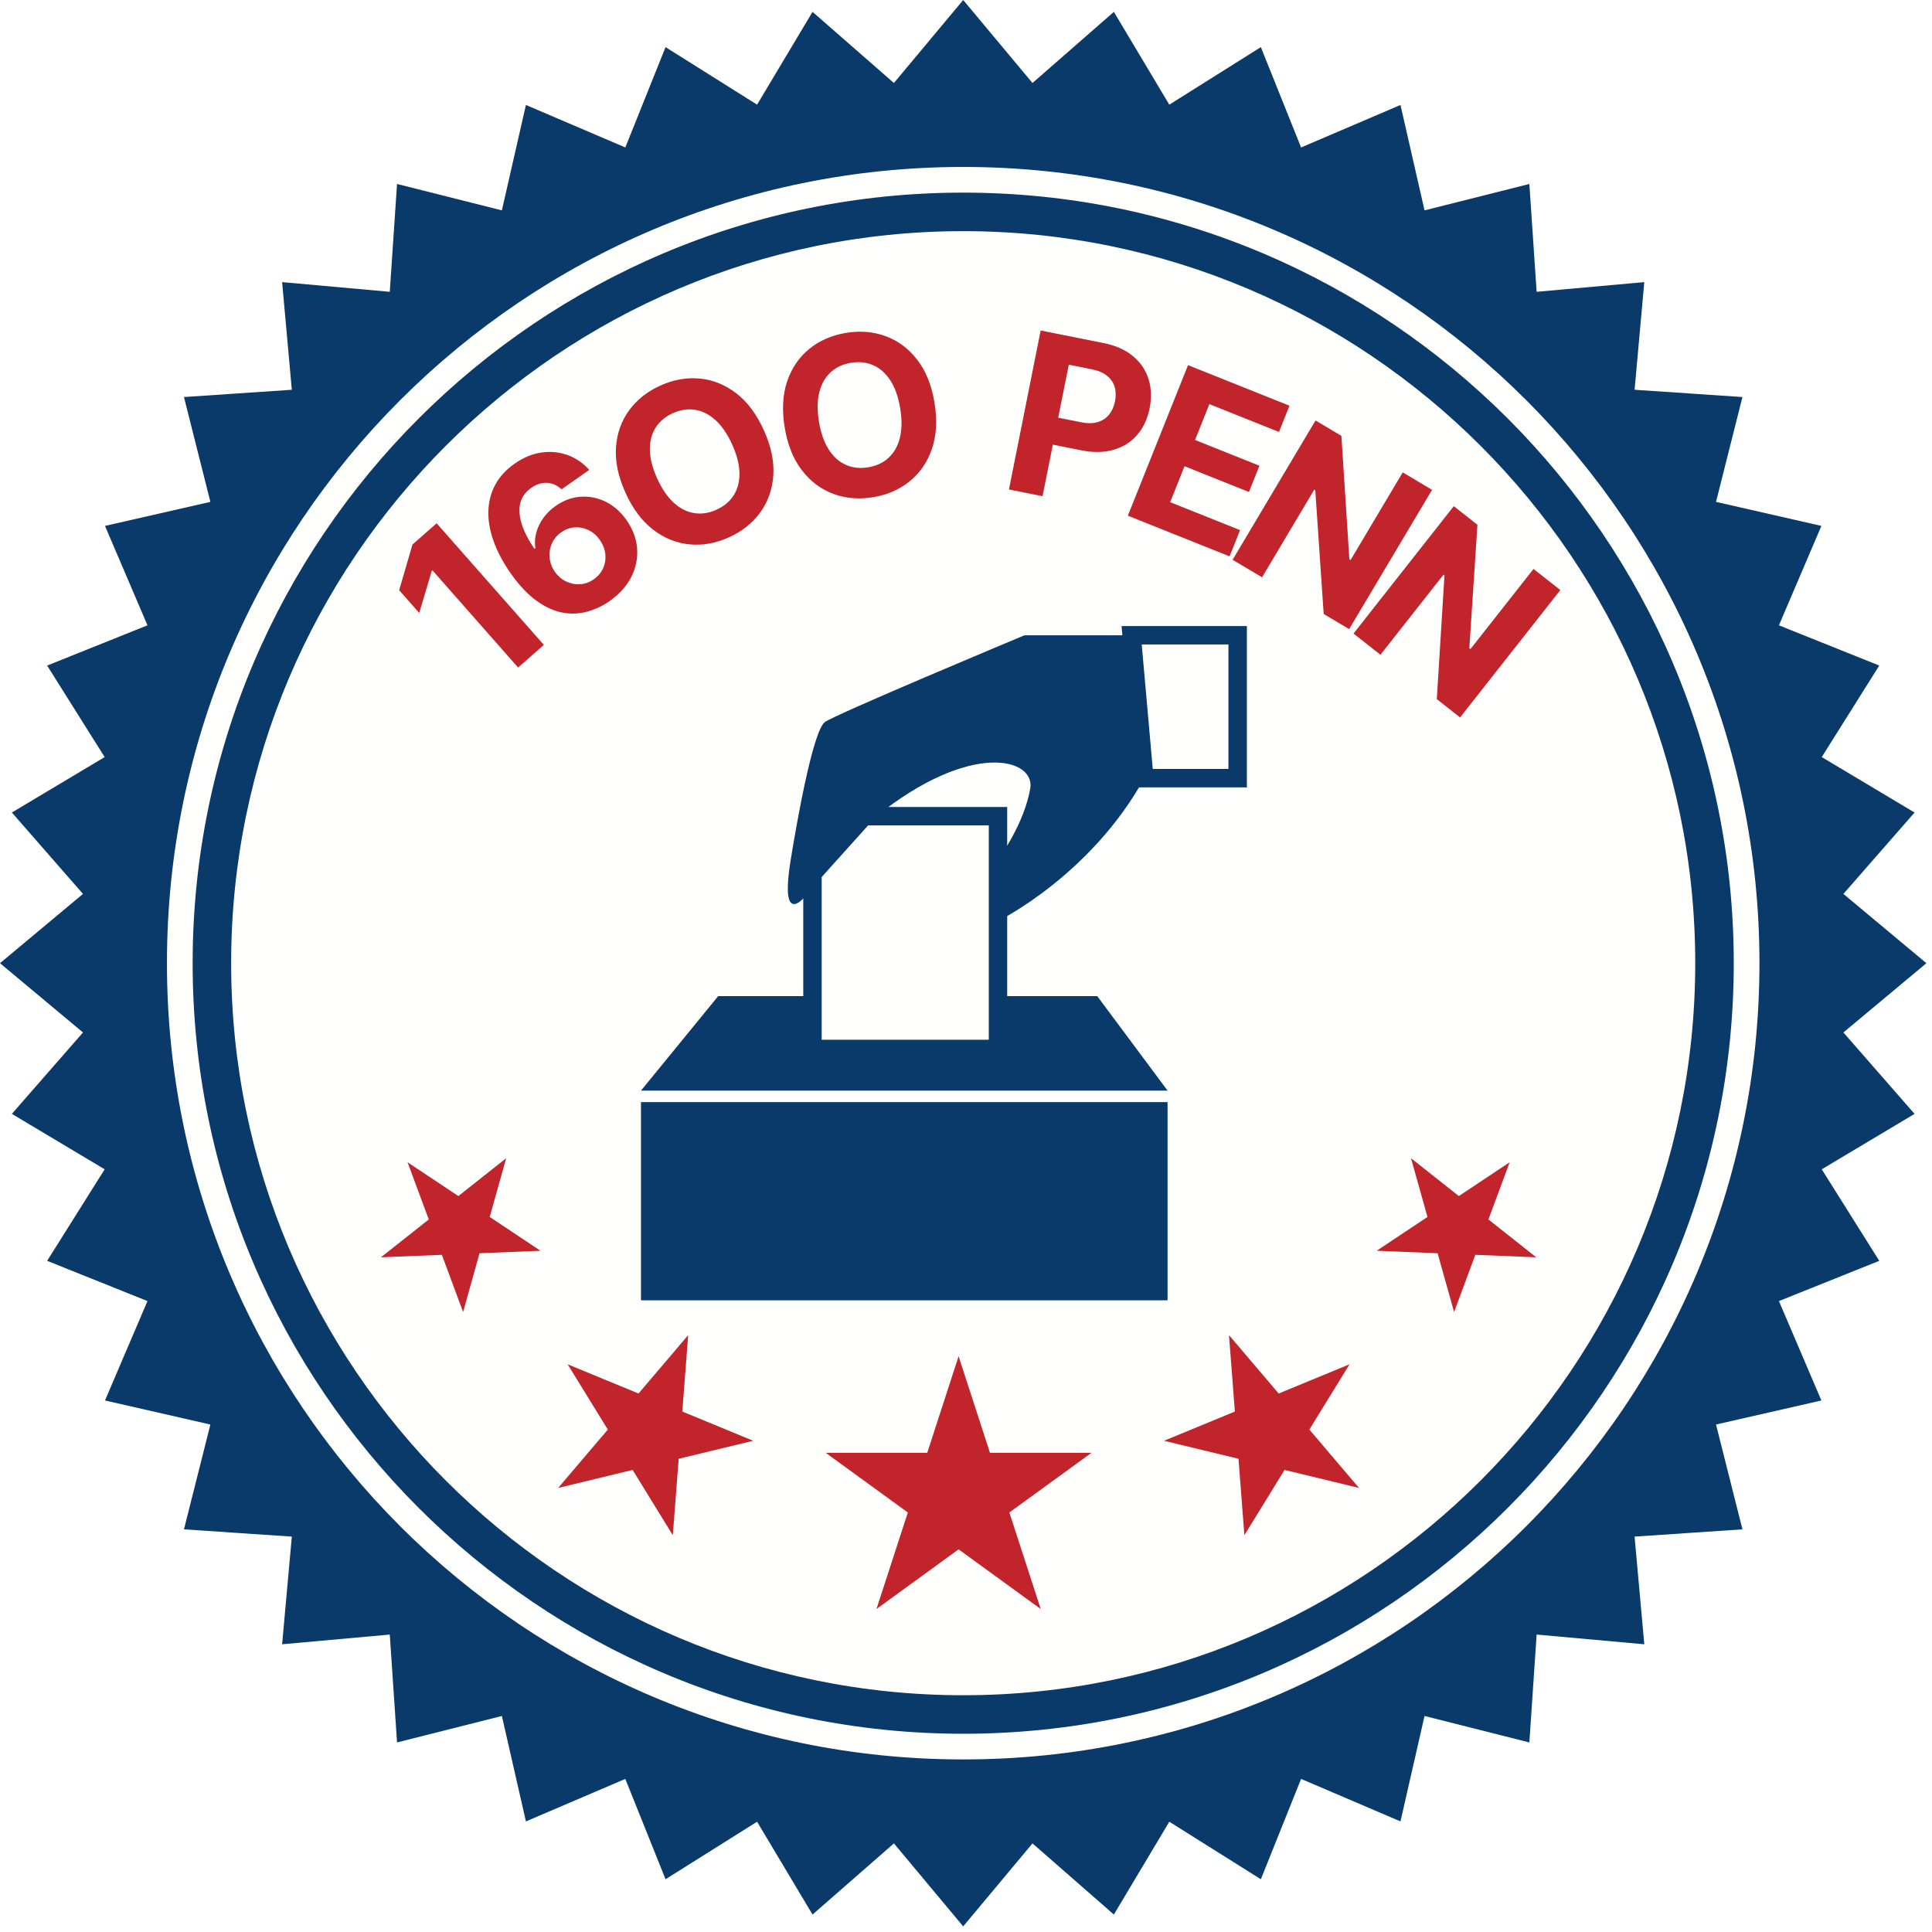
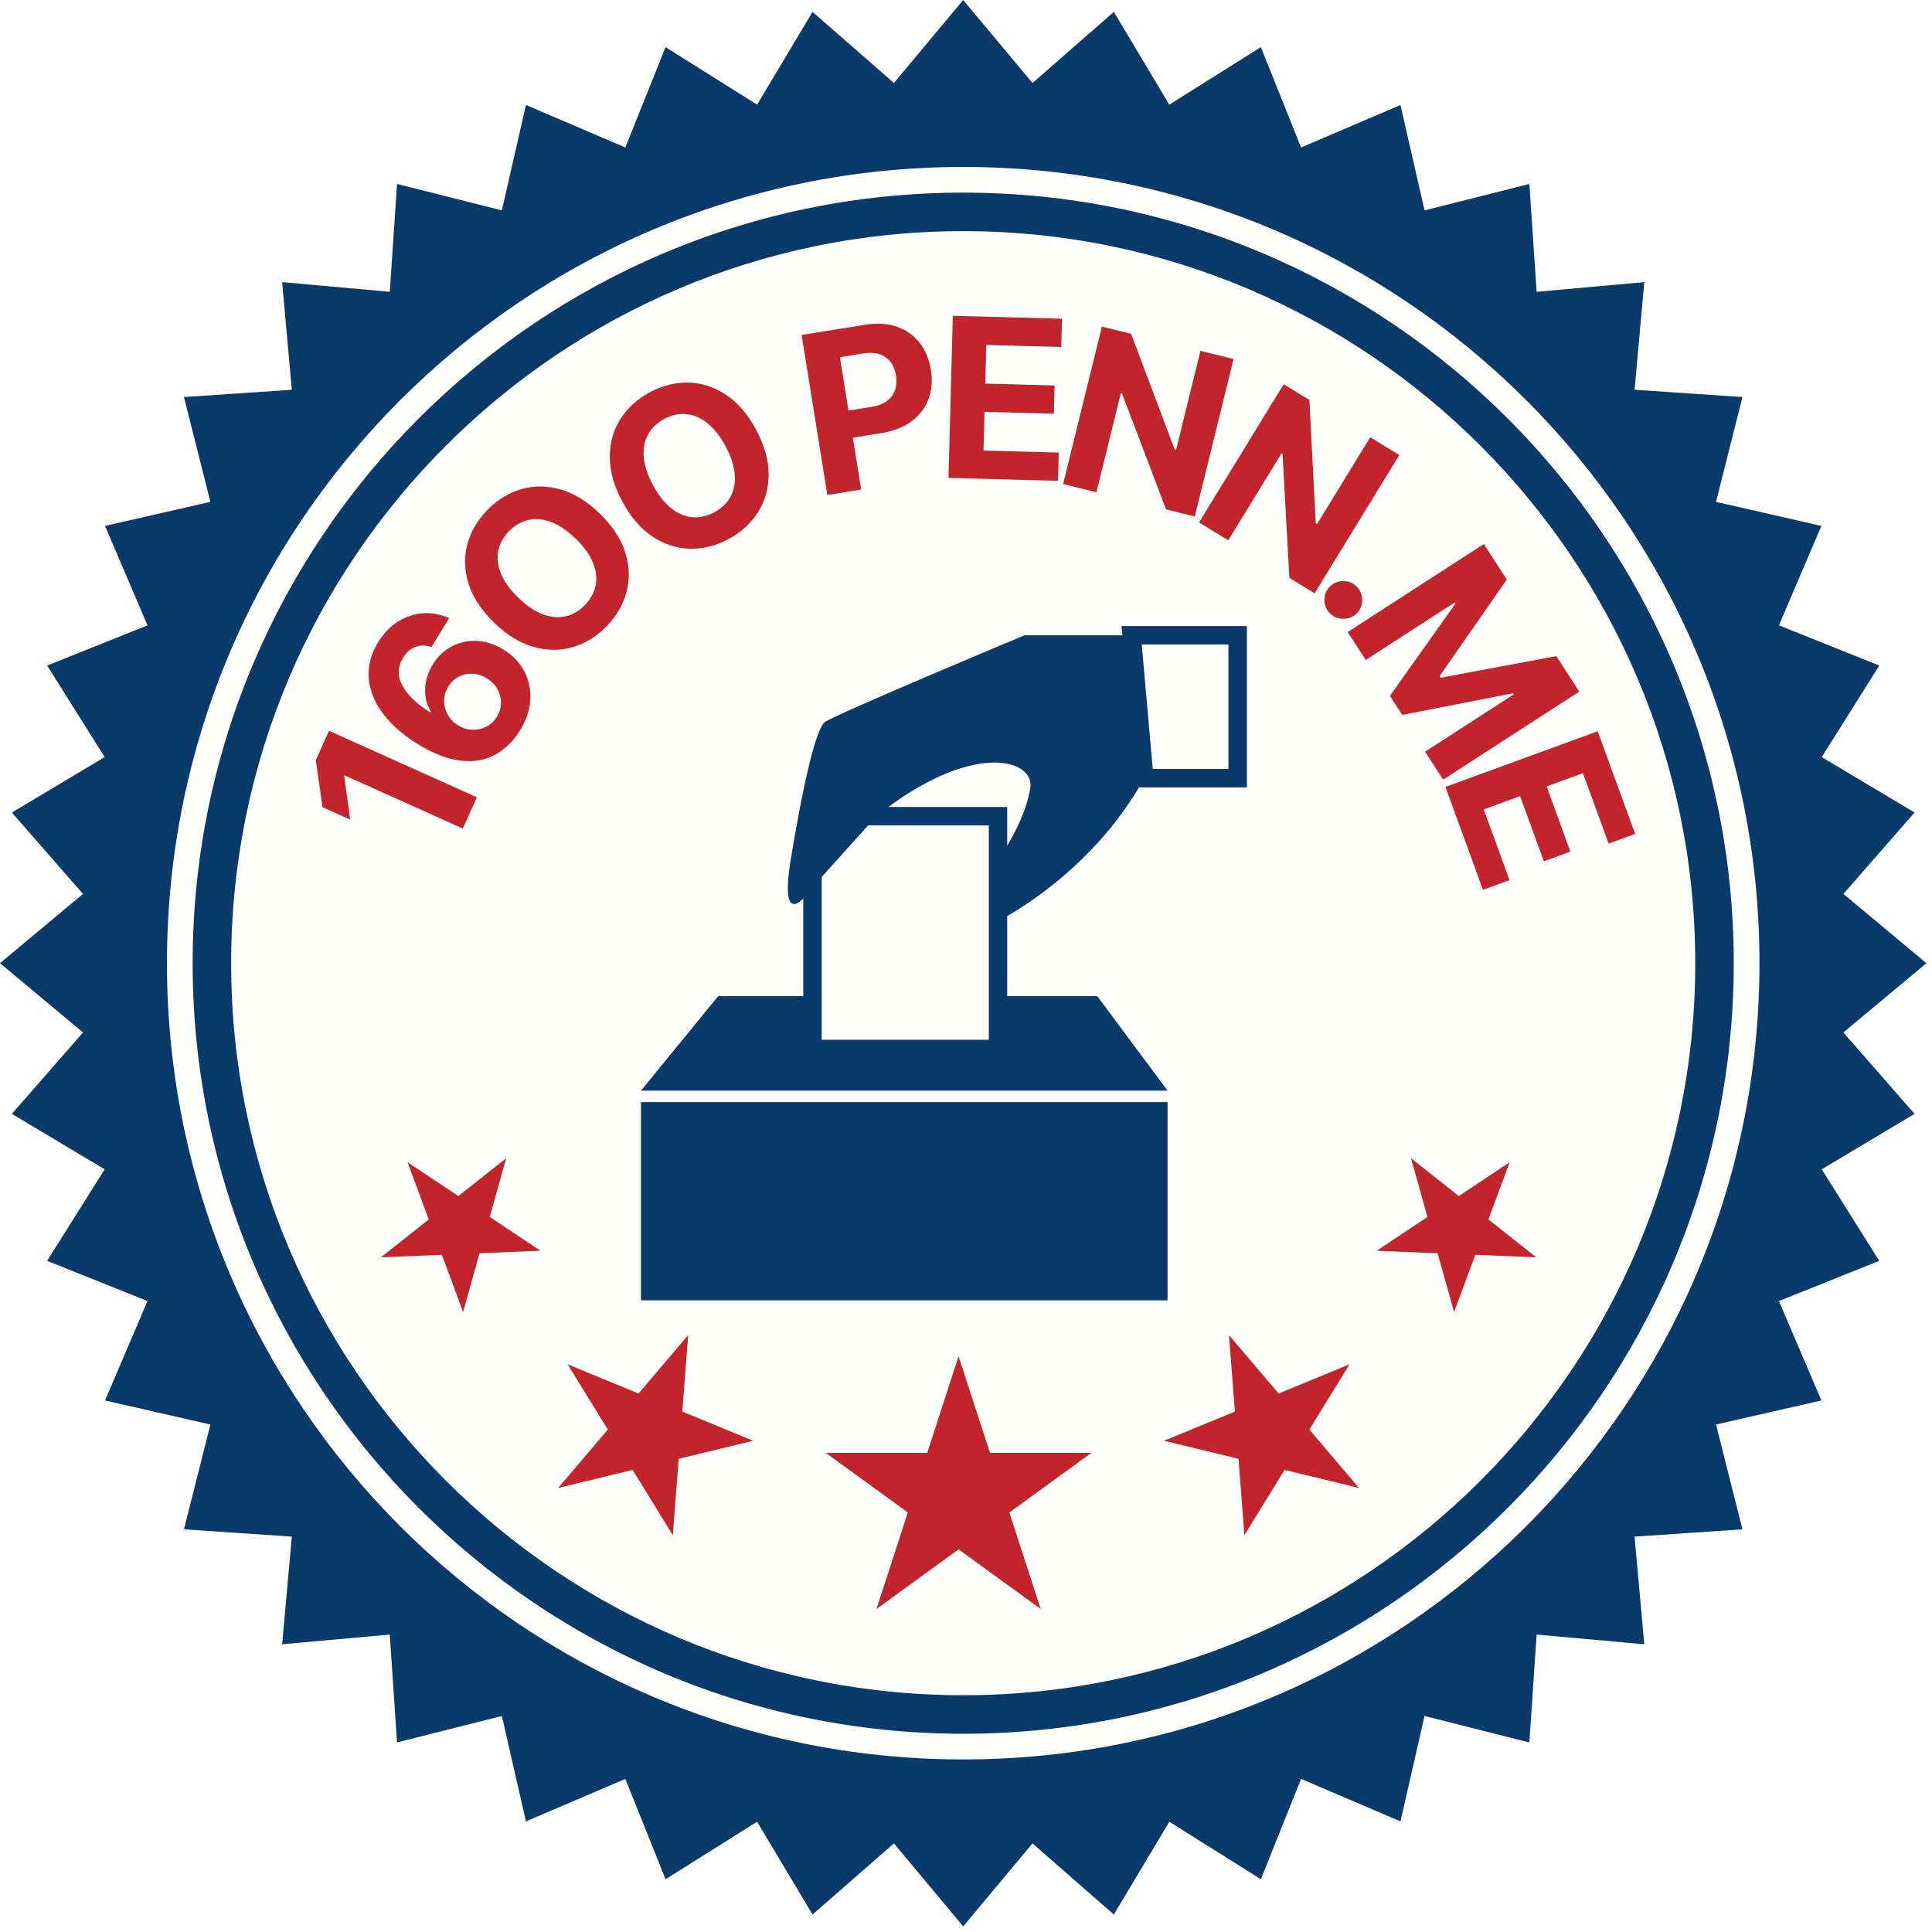
<svg xmlns="http://www.w3.org/2000/svg" width="104px" height="104px" viewBox="0 0 104 104" version="1.1">
  <g id="Page-1" stroke="none" stroke-width="1" fill="none" fill-rule="evenodd">
    <g id="pin1">
      <polyline id="Fill-87" fill="#0A3A69" points="51.849 0 55.579 4.468 59.96 0.639 62.944 5.634 67.872 2.537 70.038 7.938 75.388 5.651 76.683 11.324 82.326 9.903 82.717 15.708 88.513 15.187 87.99 20.981 93.796 21.373 92.374 27.016 98.046 28.31 95.76 33.661 101.161 35.827 98.065 40.754 103.061 43.738 99.231 48.12 103.698 51.849 99.231 55.578 103.061 59.96 98.065 62.944 101.161 67.871 95.76 70.037 98.046 75.388 92.374 76.683 93.796 82.325 87.99 82.716 88.513 88.512 82.717 87.989 82.326 93.796 76.683 92.372 75.388 98.047 70.038 95.759 67.872 101.16 62.944 98.064 59.96 103.06 55.579 99.231 51.849 103.697 48.12 99.231 43.739 103.06 40.754 98.064 35.827 101.16 33.661 95.759 28.311 98.047 27.016 92.372 21.373 93.796 20.982 87.989 15.187 88.512 15.709 82.716 9.903 82.325 11.325 76.683 5.652 75.388 7.939 70.037 2.538 67.871 5.634 62.944 0.639 59.96 4.467 55.578 0 51.849 4.467 48.12 0.639 43.738 5.634 40.754 2.538 35.827 7.939 33.661 5.652 28.31 11.325 27.016 9.903 21.373 15.709 20.981 15.187 15.187 20.982 15.708 21.373 9.903 27.016 11.324 28.311 5.651 33.661 7.938 35.827 2.537 40.754 5.634 43.739 0.639 48.12 4.468 51.849 0" />
      <path d="M94.712,51.849 C94.712,75.521 75.522,94.711 51.849,94.711 C28.177,94.711 8.987,75.521 8.987,51.849 C8.987,28.177 28.177,8.987 51.849,8.987 C75.522,8.987 94.712,28.177 94.712,51.849" id="Fill-88" fill="#FFFFFE" />
      <polygon id="Fill-89" fill="#0A3A69" points="34.505 69.996 62.85 69.996 62.85 59.327 34.505 59.327" />
      <path d="M60.917,34.197 L55.149,34.197 C55.149,34.197 44.82,38.51 44.388,38.88 C43.736,39.439 42.868,44.394 42.558,46.323 C41.876,50.572 43.749,47.747 43.749,47.747 L47.178,43.935 C52.295,39.842 55.737,40.835 55.459,42.446 C55.132,44.337 53.815,46.138 53.815,46.138 L53.722,49.58 C53.722,49.58 58.685,47.161 61.6,41.889 L60.917,34.197" id="Fill-90" fill="#0A3A69" />
      <polyline id="Fill-91" fill="#0A3A69" points="59.065 53.622 53.722 53.622 53.722 56.465 43.736 56.465 43.736 53.622 38.66 53.622 34.505 58.708 62.851 58.708 59.065 53.622" />
      <path d="M44.232,55.97 L53.227,55.97 L53.227,44.432 L44.232,44.432 L44.232,55.97 Z M43.24,56.961 L54.218,56.961 L54.218,43.44 L43.24,43.44 L43.24,56.961 Z" id="Fill-92" fill="#0A3A69" />
      <path d="M62.054,41.393 L66.127,41.393 L66.127,34.693 L61.459,34.693 L62.054,41.393 Z M67.12,42.385 L61.145,42.385 L60.374,33.701 L67.12,33.701 L67.12,42.385 L67.12,42.385 Z" id="Fill-93" fill="#0A3A69" />
      <path d="M51.849,12.443 C30.121,12.443 12.443,30.121 12.443,51.849 C12.443,73.577 30.121,91.255 51.849,91.255 C73.577,91.255 91.255,73.577 91.255,51.849 C91.255,30.121 73.577,12.443 51.849,12.443 Z M51.849,93.329 C28.977,93.329 10.37,74.721 10.37,51.849 C10.37,28.977 28.977,10.369 51.849,10.369 C74.722,10.369 93.329,28.977 93.329,51.849 C93.329,74.721 74.722,93.329 51.849,93.329 L51.849,93.329 Z" id="Fill-94" fill="#0A3A69" />
      <polyline id="Fill-106" fill="#C1242B" points="51.601 73.008 53.291 78.205 58.755 78.205 54.334 81.417 56.023 86.614 51.601 83.402 47.18 86.614 48.869 81.417 44.448 78.205 49.913 78.205 51.601 73.008" />
      <polyline id="Fill-107" fill="#C1242B" points="66.157 71.87 68.831 75.013 72.646 73.44 70.483 76.954 73.157 80.097 69.147 79.126 66.985 82.641 66.669 78.526 62.659 77.557 66.474 75.984 66.157 71.87" />
      <polyline id="Fill-108" fill="#C1242B" points="37.045 71.87 34.372 75.013 30.556 73.44 32.719 76.954 30.045 80.097 34.055 79.126 36.218 82.641 36.534 78.526 40.544 77.557 36.729 75.984 37.045 71.87" />
      <polyline id="Fill-109" fill="#C1242B" points="27.248 62.347 24.673 64.384 21.939 62.565 23.081 65.644 20.505 67.681 23.786 67.547 24.929 70.626 25.814 67.463 29.095 67.329 26.362 65.509 27.248 62.347" />
      <polyline id="Fill-110" fill="#C1242B" points="75.955 62.347 78.53 64.384 81.265 62.565 80.122 65.644 82.697 67.681 79.417 67.547 78.274 70.626 77.388 67.463 74.107 67.329 76.841 65.509 75.955 62.347" />
-       <path d="M28.833,32.259 L23.778,25.145 L22.364,26.149 L21.396,28.516 L22.343,29.85 L23.247,27.671 L23.289,27.641 L27.329,33.328 L28.833,32.259 Z M32.587,30.29 C33.154,29.978 33.589,29.59 33.891,29.124 C34.193,28.659 34.352,28.159 34.368,27.623 C34.384,27.088 34.249,26.562 33.962,26.045 C33.697,25.568 33.36,25.202 32.951,24.945 C32.542,24.688 32.102,24.551 31.631,24.535 C31.16,24.519 30.699,24.636 30.247,24.887 C29.969,25.042 29.729,25.231 29.527,25.455 C29.325,25.68 29.171,25.926 29.065,26.195 C28.959,26.463 28.912,26.742 28.923,27.032 L28.923,27.032 L28.871,27.061 C28.457,26.303 28.257,25.636 28.274,25.06 C28.29,24.484 28.546,24.058 29.043,23.782 C29.336,23.619 29.624,23.559 29.908,23.601 C30.191,23.643 30.441,23.786 30.658,24.03 L30.658,24.03 L32.249,23.146 C31.962,22.746 31.605,22.443 31.179,22.234 C30.753,22.026 30.289,21.93 29.789,21.948 C29.289,21.966 28.784,22.117 28.275,22.4 C27.803,22.662 27.429,22.991 27.152,23.387 C26.875,23.783 26.698,24.234 26.623,24.739 C26.548,25.244 26.579,25.791 26.717,26.381 C26.854,26.971 27.101,27.589 27.457,28.236 C27.848,28.933 28.26,29.474 28.694,29.86 C29.128,30.246 29.569,30.505 30.017,30.636 C30.465,30.767 30.907,30.796 31.343,30.723 C31.778,30.65 32.193,30.506 32.587,30.29 Z M31.875,29.028 C31.627,29.166 31.372,29.228 31.109,29.215 C30.846,29.202 30.602,29.124 30.376,28.984 C30.15,28.843 29.969,28.649 29.832,28.404 C29.73,28.22 29.667,28.028 29.644,27.828 C29.62,27.628 29.633,27.433 29.682,27.244 C29.731,27.054 29.815,26.881 29.934,26.723 C30.053,26.566 30.206,26.436 30.392,26.332 C30.64,26.194 30.895,26.131 31.155,26.143 C31.414,26.154 31.656,26.23 31.878,26.37 C32.1,26.509 32.282,26.706 32.422,26.959 C32.563,27.213 32.634,27.472 32.636,27.738 C32.637,28.004 32.573,28.25 32.443,28.479 C32.313,28.707 32.124,28.89 31.875,29.028 Z M39.349,27.543 C40.08,27.301 40.683,26.917 41.16,26.389 C41.636,25.862 41.94,25.225 42.071,24.478 C42.202,23.732 42.118,22.906 41.819,22.003 C41.52,21.1 41.095,20.387 40.544,19.867 C39.993,19.346 39.369,19.016 38.672,18.877 C37.975,18.738 37.261,18.79 36.53,19.032 C35.794,19.276 35.189,19.661 34.714,20.188 C34.239,20.715 33.936,21.351 33.806,22.098 C33.676,22.844 33.761,23.669 34.06,24.572 C34.358,25.473 34.782,26.184 35.332,26.705 C35.882,27.227 36.504,27.557 37.2,27.698 C37.896,27.839 38.613,27.787 39.349,27.543 Z M38.836,25.994 C38.412,26.134 38.008,26.153 37.624,26.05 C37.24,25.946 36.894,25.723 36.587,25.378 C36.28,25.034 36.03,24.569 35.836,23.984 C35.642,23.399 35.566,22.877 35.607,22.417 C35.648,21.958 35.791,21.572 36.038,21.26 C36.285,20.948 36.62,20.722 37.043,20.581 C37.467,20.441 37.871,20.423 38.255,20.526 C38.639,20.629 38.985,20.853 39.292,21.197 C39.599,21.541 39.849,22.006 40.043,22.591 C40.237,23.176 40.313,23.699 40.273,24.158 C40.232,24.618 40.088,25.003 39.841,25.315 C39.594,25.628 39.259,25.854 38.836,25.994 Z M47.291,26.206 C48.06,26.162 48.743,25.946 49.339,25.56 C49.935,25.174 50.394,24.637 50.713,23.949 C51.033,23.262 51.165,22.443 51.11,21.493 C51.055,20.543 50.828,19.745 50.43,19.1 C50.033,18.454 49.515,17.974 48.878,17.66 C48.241,17.346 47.538,17.211 46.769,17.256 C45.995,17.301 45.31,17.517 44.715,17.903 C44.12,18.289 43.664,18.826 43.345,19.513 C43.027,20.2 42.895,21.019 42.951,21.969 C43.006,22.916 43.232,23.713 43.628,24.358 C44.024,25.004 44.54,25.485 45.176,25.801 C45.812,26.116 46.517,26.252 47.291,26.206 Z M47.196,24.577 C46.751,24.603 46.356,24.517 46.012,24.318 C45.667,24.119 45.391,23.813 45.183,23.401 C44.976,22.989 44.854,22.476 44.818,21.86 C44.782,21.245 44.843,20.72 45.002,20.287 C45.16,19.854 45.399,19.518 45.718,19.281 C46.037,19.043 46.419,18.911 46.864,18.885 C47.31,18.859 47.704,18.946 48.049,19.145 C48.394,19.344 48.67,19.649 48.877,20.061 C49.085,20.473 49.207,20.987 49.242,21.602 C49.278,22.217 49.217,22.742 49.059,23.175 C48.901,23.608 48.662,23.944 48.343,24.182 C48.024,24.419 47.642,24.551 47.196,24.577 Z M56.369,27.105 L57.21,24.403 L58.691,24.864 C59.251,25.038 59.767,25.1 60.239,25.048 L60.439,25.019 C60.964,24.924 61.412,24.702 61.782,24.353 C62.153,24.004 62.424,23.553 62.596,22.999 C62.768,22.446 62.803,21.921 62.701,21.423 C62.598,20.925 62.362,20.487 61.991,20.109 C61.621,19.73 61.12,19.443 60.488,19.246 L60.488,19.246 L57.2,18.223 L54.608,26.556 L56.369,27.105 Z M58.514,20.212 L59.702,20.582 C60.044,20.688 60.308,20.833 60.495,21.018 C60.681,21.202 60.797,21.415 60.843,21.657 C60.888,21.899 60.867,22.158 60.781,22.435 C60.696,22.709 60.566,22.934 60.391,23.11 C60.215,23.286 59.999,23.398 59.741,23.448 C59.483,23.497 59.185,23.469 58.846,23.363 L58.846,23.363 L57.649,22.99 L58.514,20.212 Z M66.043,31.378 L66.752,30.032 L63.167,28.142 L64.139,26.299 L67.441,28.04 L68.151,26.694 L64.848,24.953 L65.818,23.114 L69.388,24.996 L70.097,23.65 L64.895,20.907 L60.826,28.628 L66.043,31.378 Z M67.664,32.682 L70.952,28.282 L71.003,28.32 L70.757,34.993 L72.034,35.947 L77.257,28.956 L75.786,27.856 L72.501,32.253 L72.439,32.207 L72.707,25.556 L71.41,24.586 L66.186,31.578 L67.664,32.682 Z M73.566,37.495 L77.396,33.558 L77.441,33.603 L76.333,40.187 L77.476,41.299 L83.561,35.043 L82.244,33.762 L78.417,37.697 L78.362,37.643 L79.489,31.082 L78.328,29.953 L72.243,36.209 L73.566,37.495 Z" id="16OOPENN" fill="#C1242B" fill-rule="nonzero" transform="translate(52.47814, 29.27301) rotate(-6) translate(-52.47814, -29.27301) " />
+       <path d="M25.671,42.918 L17.712,39.338 L17,40.919 L17.361,43.451 L18.853,44.122 L18.531,41.786 L18.552,41.739 L24.914,44.601 L25.671,42.918 Z M27.982,39.336 C28.323,38.785 28.511,38.233 28.546,37.679 C28.581,37.126 28.474,36.612 28.225,36.137 C27.976,35.663 27.599,35.271 27.096,34.962 C26.631,34.677 26.157,34.523 25.674,34.5 C25.192,34.478 24.742,34.575 24.324,34.792 C23.906,35.008 23.561,35.337 23.291,35.778 C23.125,36.049 23.009,36.332 22.943,36.627 C22.877,36.921 22.864,37.211 22.903,37.497 C22.943,37.783 23.039,38.05 23.191,38.296 L23.191,38.296 L23.16,38.347 C22.426,37.89 21.926,37.407 21.657,36.897 C21.388,36.388 21.402,35.891 21.699,35.406 C21.874,35.12 22.096,34.926 22.364,34.824 C22.632,34.722 22.92,34.723 23.228,34.829 L23.228,34.829 L24.18,33.278 C23.733,33.071 23.273,32.982 22.8,33.009 C22.326,33.037 21.876,33.182 21.449,33.443 C21.022,33.704 20.656,34.083 20.352,34.579 C20.069,35.04 19.905,35.51 19.858,35.991 C19.811,36.473 19.879,36.952 20.061,37.428 C20.244,37.905 20.539,38.367 20.949,38.813 C21.358,39.259 21.877,39.677 22.505,40.065 C23.187,40.48 23.812,40.749 24.38,40.873 C24.947,40.996 25.459,41.005 25.914,40.899 C26.368,40.793 26.768,40.601 27.111,40.324 C27.455,40.046 27.745,39.717 27.982,39.336 Z M26.743,38.585 C26.594,38.828 26.402,39.007 26.167,39.125 C25.932,39.242 25.681,39.295 25.415,39.283 C25.149,39.271 24.896,39.192 24.656,39.045 C24.477,38.935 24.328,38.799 24.21,38.636 C24.091,38.473 24.007,38.297 23.956,38.108 C23.906,37.919 23.894,37.727 23.92,37.531 C23.947,37.336 24.016,37.147 24.127,36.966 C24.276,36.724 24.466,36.544 24.698,36.426 C24.93,36.309 25.177,36.256 25.44,36.269 C25.702,36.281 25.956,36.363 26.203,36.515 C26.45,36.666 26.64,36.857 26.772,37.088 C26.903,37.319 26.969,37.566 26.967,37.828 C26.966,38.091 26.891,38.343 26.743,38.585 Z M32.656,33.71 C33.193,33.158 33.551,32.538 33.73,31.851 C33.91,31.163 33.886,30.458 33.658,29.735 C33.43,29.011 32.975,28.318 32.293,27.654 C31.61,26.991 30.905,26.555 30.176,26.347 C29.446,26.139 28.741,26.134 28.058,26.332 C27.376,26.531 26.766,26.906 26.23,27.457 C25.689,28.013 25.329,28.635 25.151,29.321 C24.972,30.008 24.998,30.712 25.227,31.434 C25.455,32.156 25.911,32.849 26.593,33.513 C27.273,34.174 27.977,34.61 28.705,34.819 C29.434,35.028 30.139,35.034 30.821,34.838 C31.504,34.642 32.115,34.265 32.656,33.71 Z M31.486,32.571 C31.175,32.891 30.825,33.094 30.437,33.18 C30.048,33.265 29.638,33.226 29.207,33.062 C28.776,32.899 28.339,32.602 27.898,32.172 C27.456,31.742 27.147,31.314 26.971,30.887 C26.796,30.461 26.745,30.052 26.82,29.661 C26.895,29.27 27.088,28.915 27.399,28.596 C27.71,28.276 28.06,28.073 28.449,27.987 C28.837,27.902 29.247,27.941 29.678,28.105 C30.11,28.268 30.546,28.565 30.988,28.995 C31.43,29.425 31.739,29.853 31.914,30.28 C32.09,30.706 32.14,31.115 32.065,31.506 C31.99,31.897 31.797,32.252 31.486,32.571 Z M39.223,29.015 C39.901,28.651 40.429,28.168 40.808,27.567 C41.186,26.965 41.376,26.286 41.377,25.527 C41.377,24.769 41.153,23.971 40.702,23.132 C40.252,22.294 39.711,21.666 39.078,21.247 C38.446,20.829 37.775,20.612 37.064,20.595 C36.354,20.578 35.66,20.752 34.981,21.116 C34.298,21.483 33.768,21.967 33.391,22.568 C33.013,23.168 32.825,23.847 32.826,24.605 C32.826,25.363 33.051,26.161 33.502,26.999 C33.95,27.835 34.491,28.462 35.122,28.881 C35.753,29.3 36.423,29.519 37.133,29.538 C37.843,29.556 38.539,29.382 39.223,29.015 Z M38.451,27.577 C38.058,27.788 37.663,27.876 37.267,27.841 C36.87,27.805 36.491,27.644 36.13,27.358 C35.768,27.072 35.441,26.657 35.15,26.114 C34.858,25.571 34.693,25.069 34.654,24.61 C34.615,24.15 34.691,23.745 34.88,23.395 C35.069,23.046 35.36,22.765 35.753,22.554 C36.146,22.343 36.541,22.255 36.937,22.291 C37.334,22.326 37.713,22.487 38.074,22.773 C38.436,23.06 38.763,23.474 39.054,24.017 C39.346,24.561 39.511,25.062 39.55,25.522 C39.589,25.981 39.514,26.386 39.324,26.736 C39.135,27.086 38.844,27.366 38.451,27.577 Z M46.359,26.355 L45.909,23.561 L47.441,23.315 C48.02,23.222 48.509,23.047 48.909,22.791 L49.075,22.676 C49.503,22.357 49.805,21.959 49.981,21.482 C50.158,21.004 50.2,20.48 50.108,19.907 C50.016,19.335 49.813,18.849 49.5,18.449 C49.187,18.049 48.78,17.762 48.28,17.588 C47.78,17.414 47.203,17.379 46.55,17.484 L46.55,17.484 L43.151,18.031 L44.537,26.648 L46.359,26.355 Z M45.212,19.228 L46.44,19.03 C46.794,18.973 47.095,18.986 47.344,19.068 C47.593,19.15 47.792,19.289 47.94,19.486 C48.088,19.682 48.185,19.923 48.231,20.209 C48.277,20.493 48.261,20.752 48.182,20.988 C48.103,21.223 47.96,21.421 47.751,21.579 C47.542,21.738 47.262,21.846 46.911,21.902 L46.911,21.902 L45.674,22.101 L45.212,19.228 Z M56.952,25.882 L56.993,24.361 L52.942,24.253 L52.998,22.17 L56.729,22.27 L56.77,20.749 L53.038,20.649 L53.094,18.57 L57.128,18.678 L57.169,17.157 L51.29,17 L51.057,25.724 L56.952,25.882 Z M59.021,26.497 L60.334,21.163 L60.396,21.178 L62.77,27.419 L64.318,27.8 L66.403,19.326 L64.62,18.887 L63.308,24.216 L63.234,24.198 L60.888,17.968 L59.315,17.581 L57.229,26.056 L59.021,26.497 Z M66.116,29.086 L68.987,24.403 L69.041,24.436 L69.407,31.104 L70.766,31.937 L75.327,24.496 L73.761,23.536 L70.893,28.216 L70.827,28.176 L70.485,21.527 L69.104,20.681 L64.543,28.121 L66.116,29.086 Z M71.607,33.033 C71.74,33.161 71.894,33.245 72.068,33.284 C72.243,33.324 72.418,33.321 72.594,33.275 C72.77,33.229 72.923,33.139 73.053,33.003 C73.245,32.802 73.337,32.559 73.327,32.274 C73.317,31.989 73.214,31.752 73.017,31.563 C72.814,31.369 72.571,31.274 72.289,31.279 C72.007,31.283 71.77,31.386 71.577,31.587 C71.382,31.79 71.288,32.033 71.293,32.316 C71.299,32.599 71.404,32.838 71.607,33.033 Z M73.519,35.527 L78.307,32.431 L78.346,32.492 L74.82,37.461 L75.482,38.485 L81.443,37.32 L81.482,37.381 L76.712,40.465 L77.684,41.968 L85.013,37.23 L83.777,35.319 L77.548,36.484 L77.493,36.398 L81.112,31.196 L79.876,29.285 L72.547,34.024 L73.519,35.527 Z M79.83,47.9 L81.259,47.378 L79.869,43.571 L81.826,42.856 L83.106,46.363 L84.535,45.841 L83.255,42.334 L85.208,41.621 L86.593,45.412 L88.022,44.89 L86.004,39.366 L77.807,42.36 L79.83,47.9 Z" id="16OOPENN.ME" fill="#C1242B" fill-rule="nonzero" />
    </g>
  </g>
</svg>
